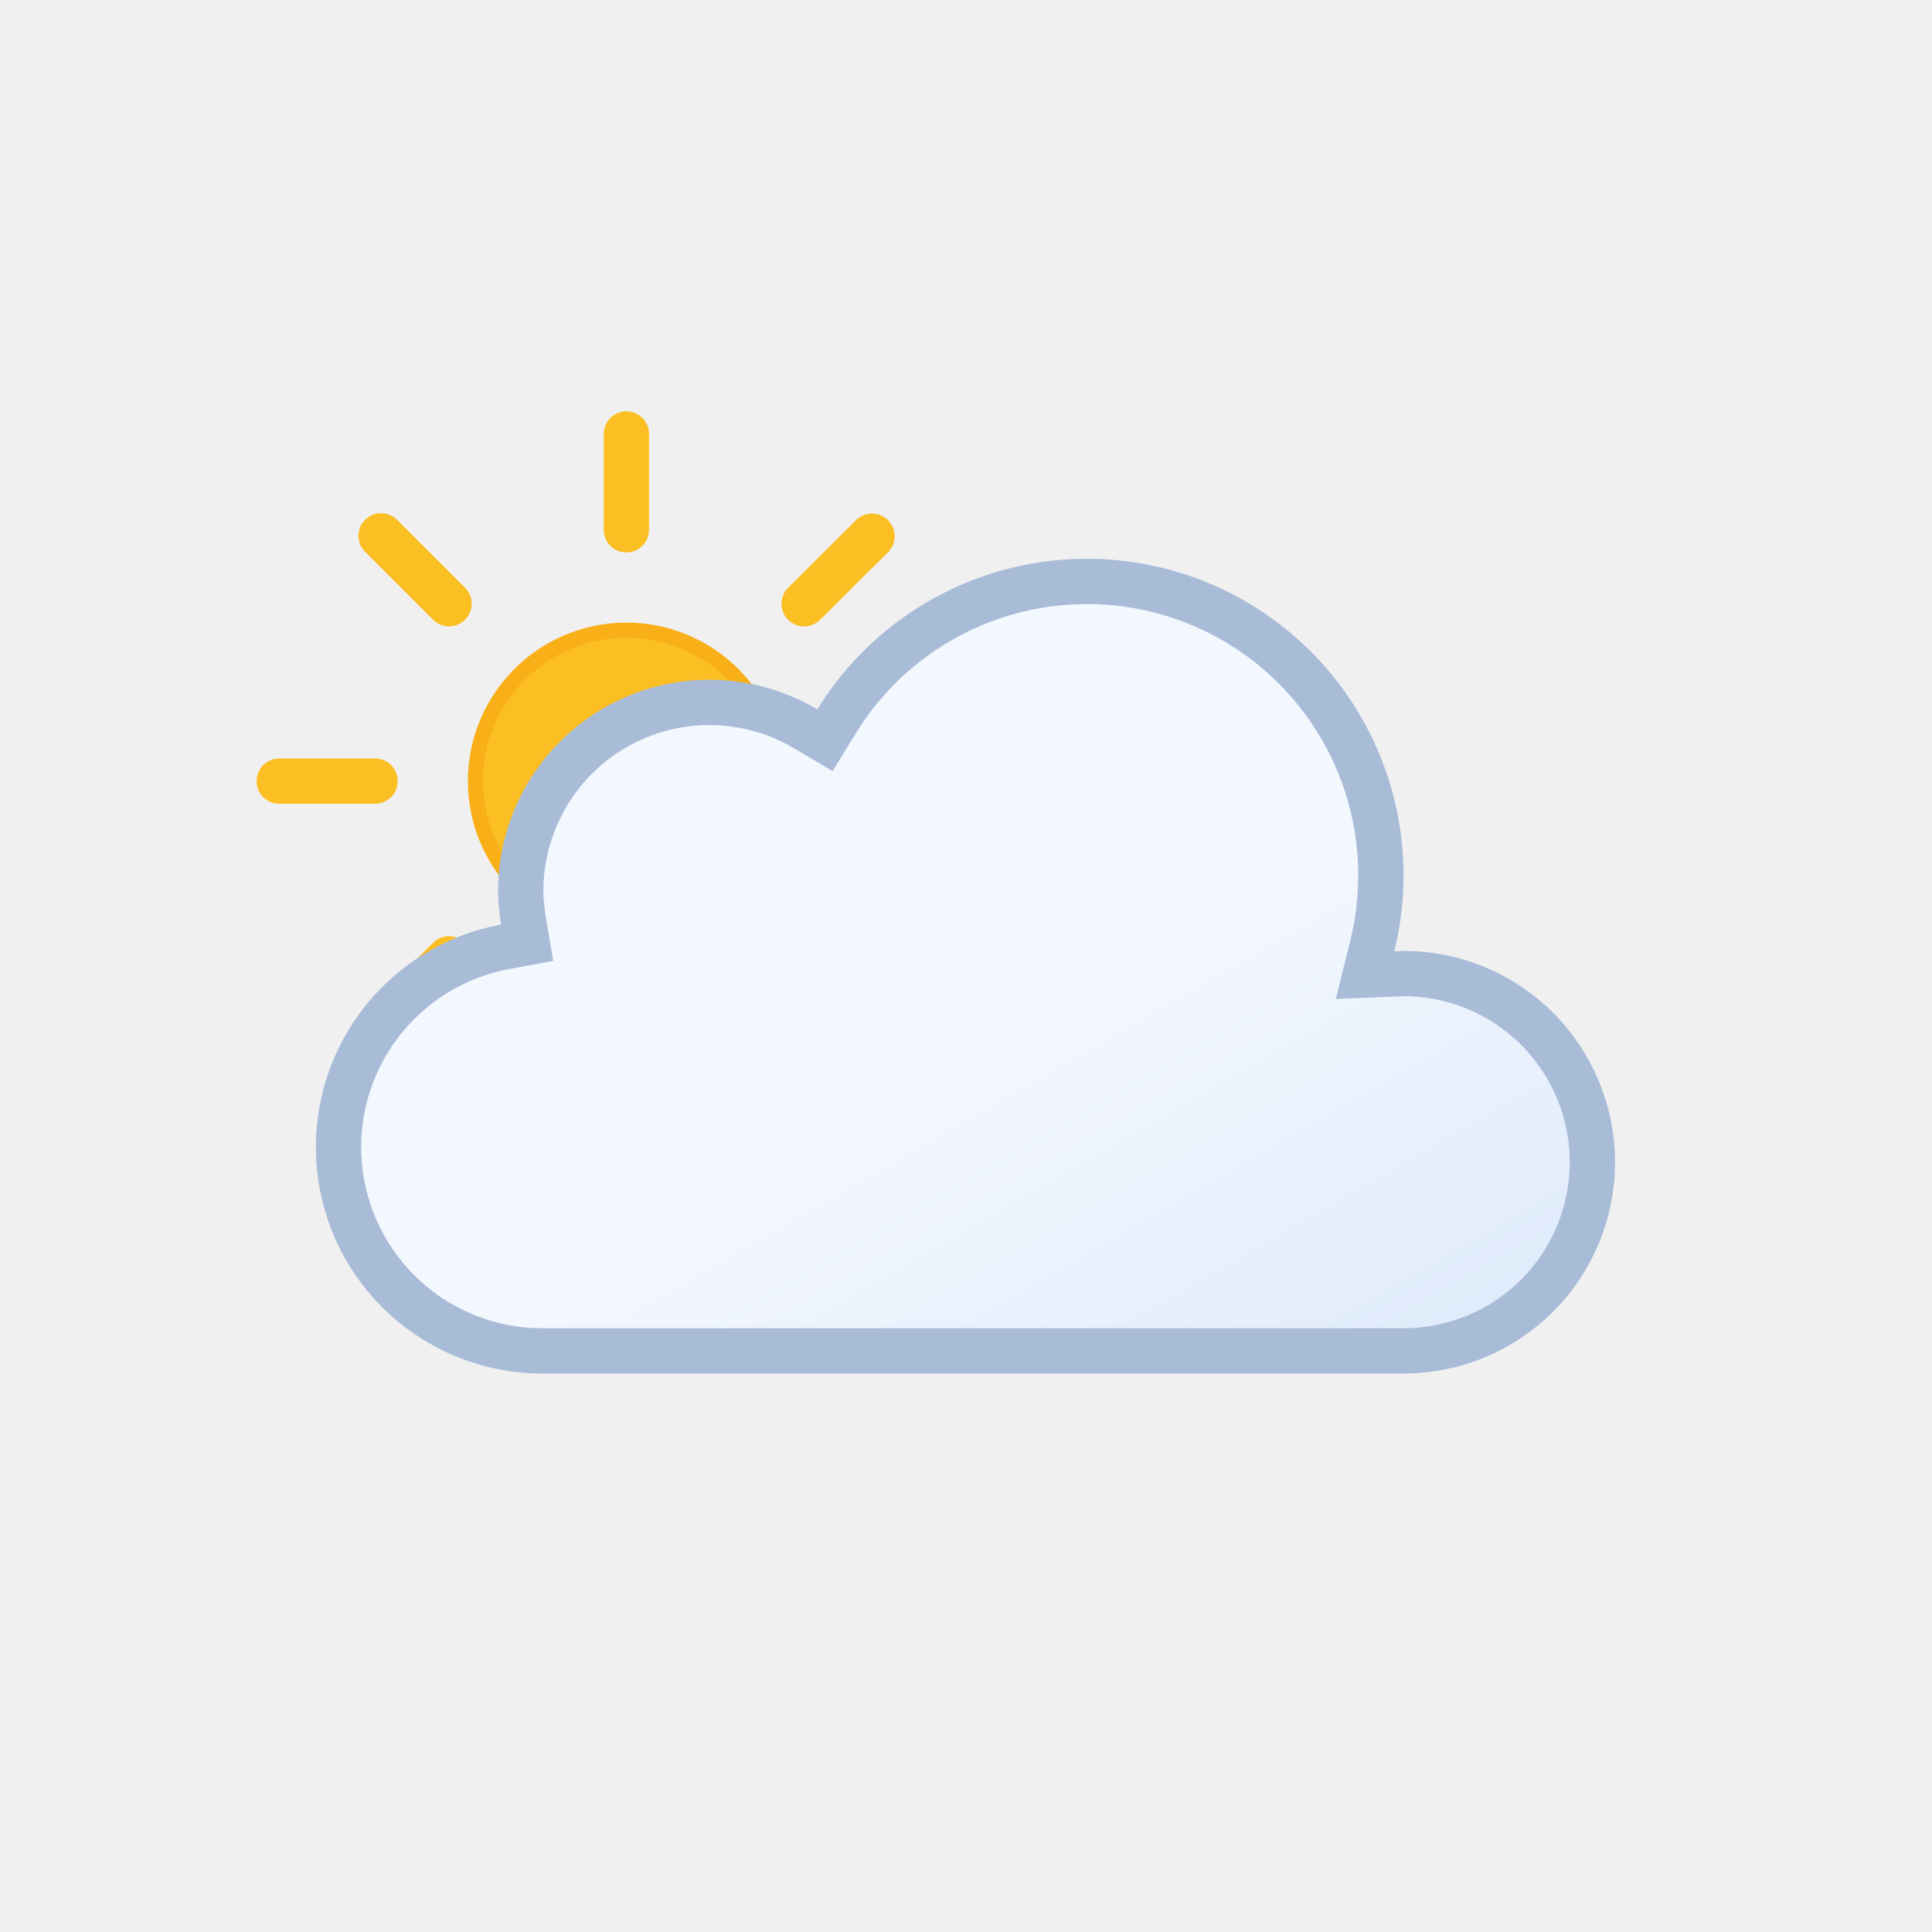
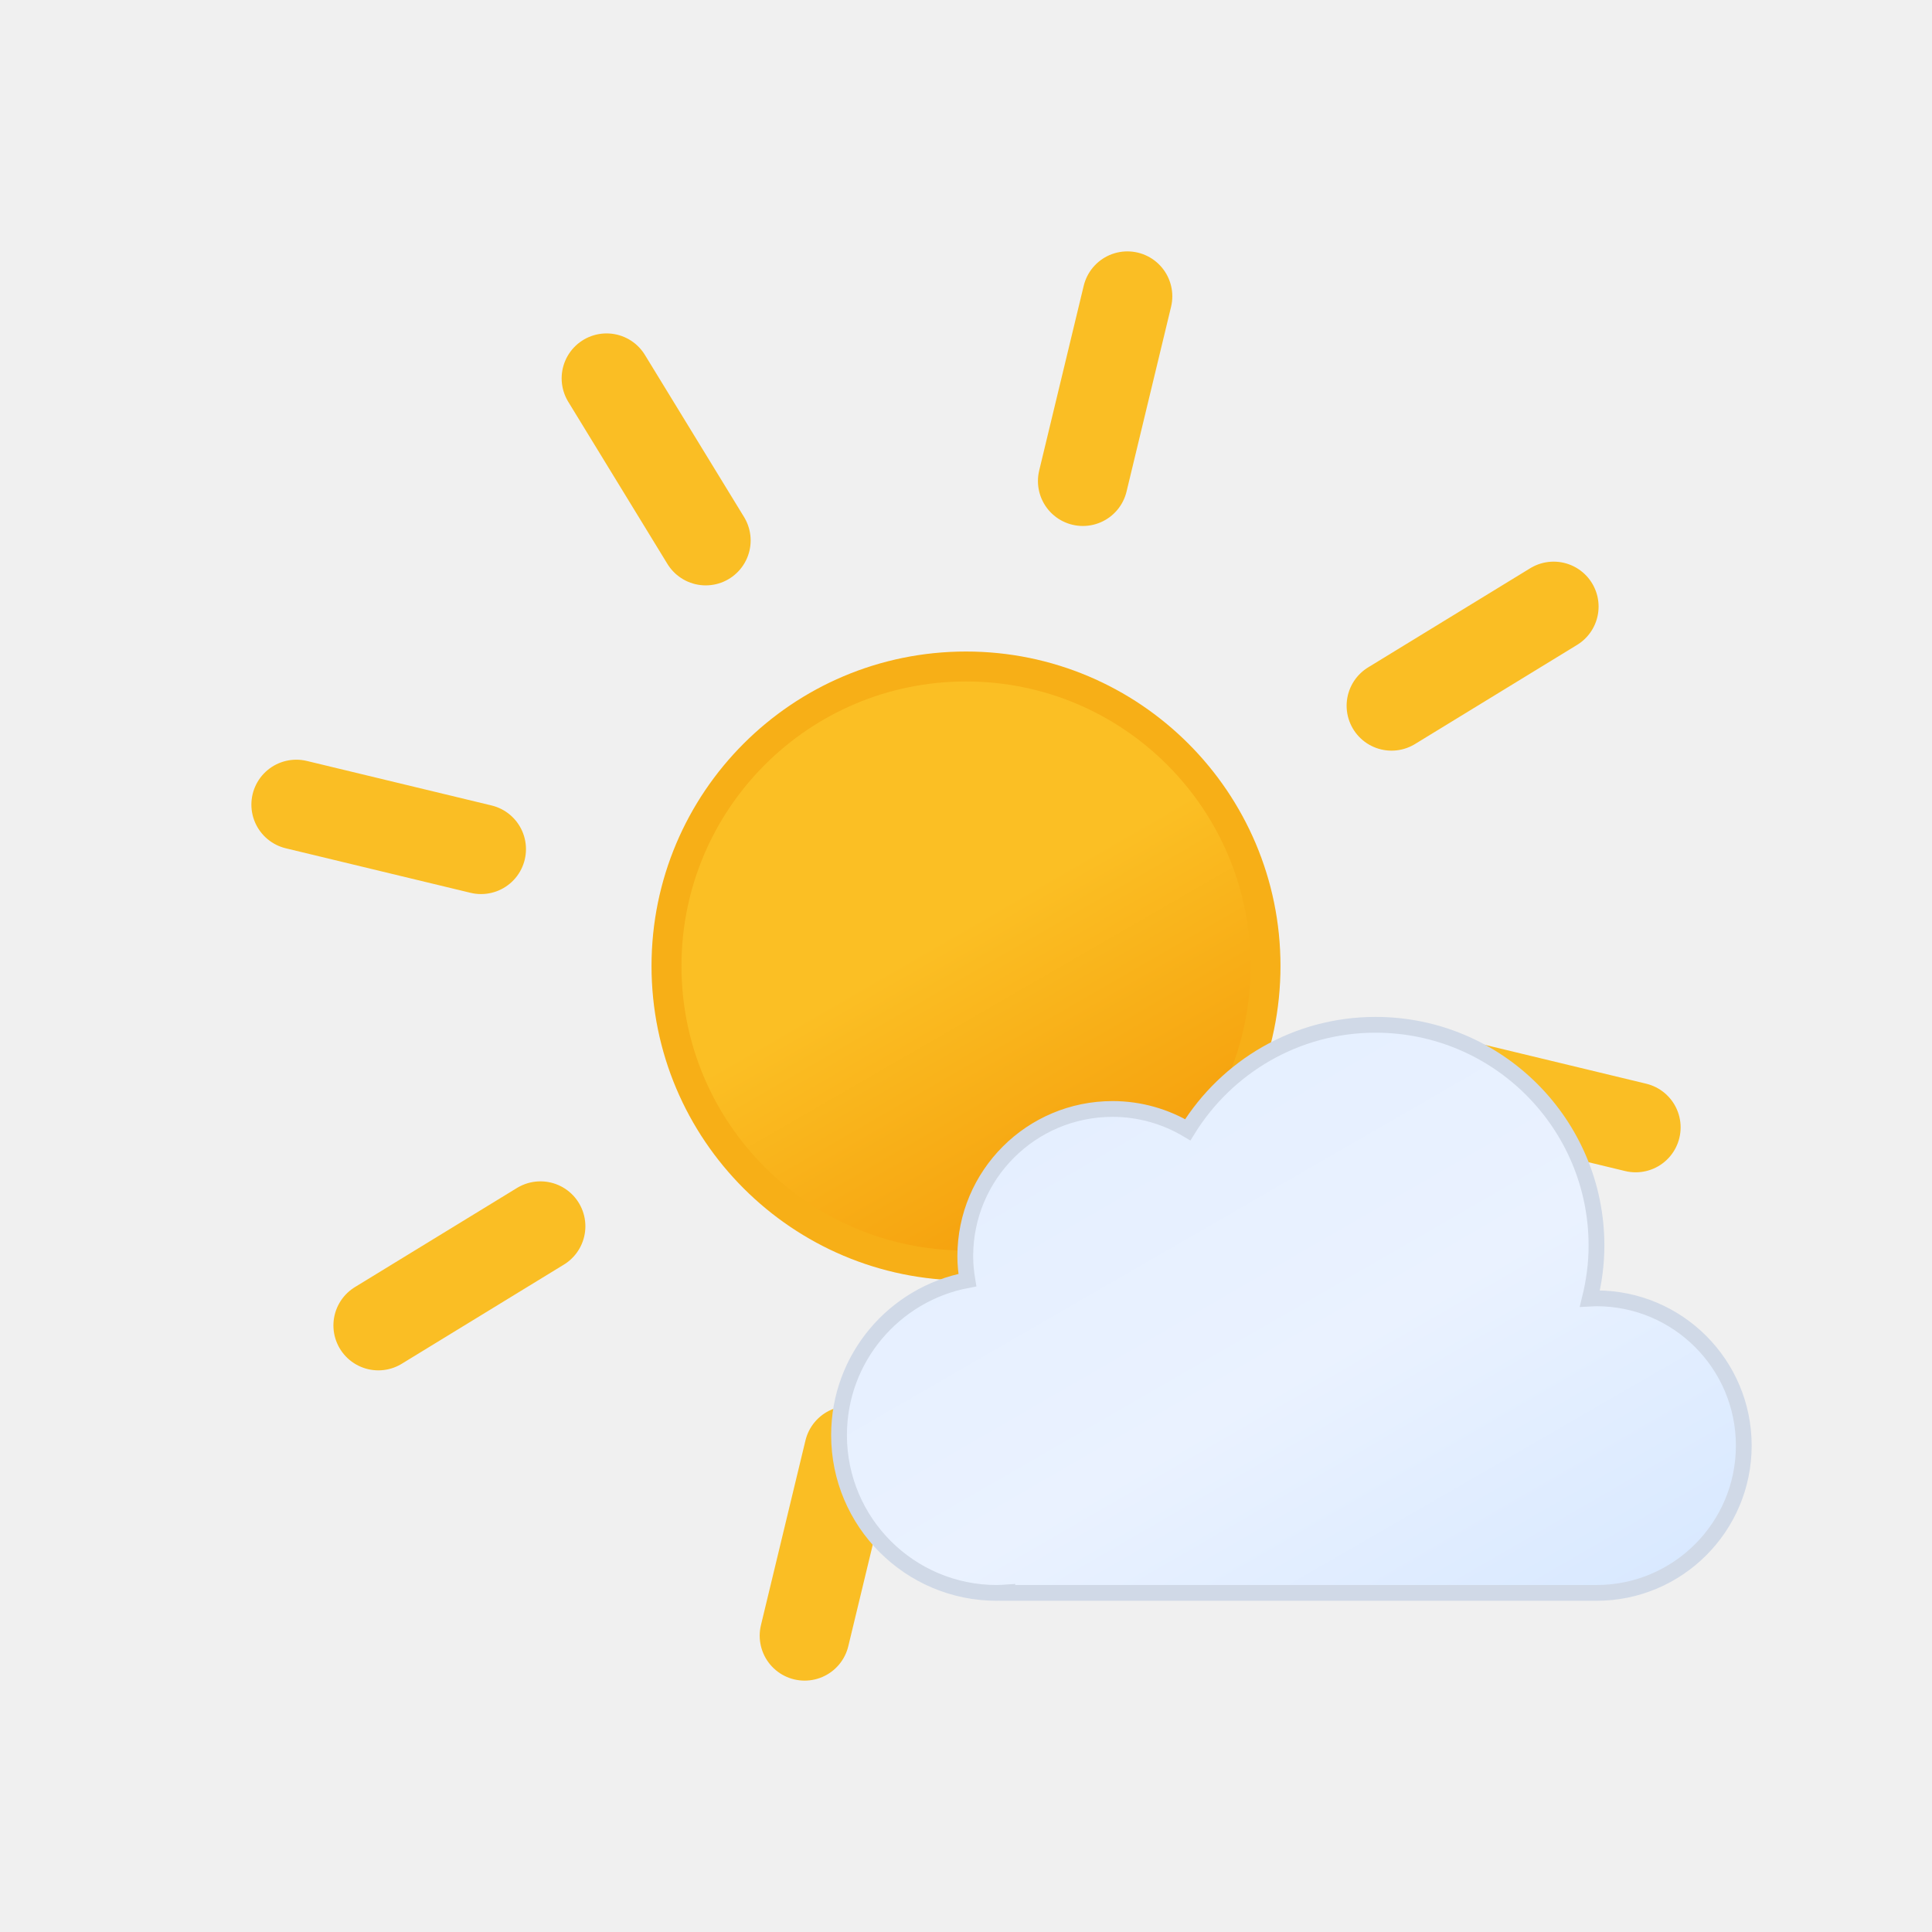
<svg xmlns="http://www.w3.org/2000/svg" width="512" height="512" viewBox="0 0 512 512" fill="none">
-   <g clip-path="url(#clip0_166_6034)">
-     <g clip-path="url(#clip1_166_6034)">
-       <path d="M166 247C188.091 247 206 229.091 206 207C206 184.909 188.091 167 166 167C143.909 167 126 184.909 126 207C126 229.091 143.909 247 166 247Z" fill="url(#paint0_linear_166_6034)" stroke="#F8AF18" stroke-width="4" stroke-miterlimit="10" />
-       <path d="M166 140.4V115M166 299V273.6M213.1 160L231.1 142.1M101 272L119 254.1M119 160L101 142M231.1 272.1L213.1 254.1M74 207H99.4M258 207H232.6" stroke="#FBBF24" stroke-width="12" stroke-miterlimit="10" stroke-linecap="round" />
+   <g clip-path="url(#clip0_72008_14804)">
+     <mask id="mask0_72008_14804" style="mask-type:luminance" maskUnits="userSpaceOnUse" x="0" y="0" width="512" height="512">
+       <path d="M512 0H0V512H512V0Z" fill="white" />
+     </mask>
+     <g mask="url(#mask0_72008_14804)">
+       <path d="M335.373 256C335.373 299.835 299.836 335.372 256.001 335.372C212.166 335.372 176.629 299.835 176.629 256C176.629 212.165 212.166 176.628 256.001 176.628C299.836 176.628 335.373 212.165 335.373 256Z" fill="url(#paint0_linear_72008_14804)" />
+       <path d="M335.373 256C335.373 299.835 299.836 335.372 256.001 335.372C212.166 335.372 176.629 299.835 176.629 256C176.629 212.165 212.166 176.628 256.001 176.628C299.836 176.628 335.373 212.165 335.373 256Z" stroke="#F7AF17" stroke-width="7.937" stroke-miterlimit="10" />
+       <path d="M286.97 127.483L298.768 78.525M213.232 433.475L225.03 384.517M368.774 187.024L411.736 160.747M100.264 351.253L143.226 324.976M187.024 143.226L160.748 100.264M351.253 411.736L324.976 368.774M78.525 213.232L127.483 225.03M433.476 298.768L384.517 286.97" stroke="#FABE24" stroke-width="23.812" stroke-miterlimit="10" stroke-linecap="round" />
+       <path d="M423.087 344.071C422.492 344.071 421.913 344.133 421.324 344.16C422.434 339.658 423.087 334.976 423.087 330.131C423.087 297.796 396.874 271.583 364.539 271.583C343.489 271.583 325.088 282.729 314.771 299.404C308.931 295.923 302.131 293.887 294.839 293.887C273.283 293.887 255.807 311.362 255.807 332.919C255.807 335.08 256.028 337.185 256.366 339.25C237.004 342.909 222.352 359.889 222.352 380.315C222.352 403.411 241.075 422.135 264.171 422.135C265.113 422.135 266.034 422.055 266.959 421.994V422.135H423.087C444.644 422.135 462.119 404.66 462.119 383.103C462.119 361.546 444.644 344.071 423.087 344.071Z" fill="url(#paint1_linear_72008_14804)" />
+       <path d="M423.087 344.071C422.492 344.071 421.913 344.133 421.324 344.16C422.434 339.658 423.087 334.976 423.087 330.131C423.087 297.796 396.874 271.583 364.539 271.583C343.489 271.583 325.088 282.729 314.771 299.404C308.931 295.923 302.131 293.887 294.839 293.887C273.283 293.887 255.807 311.362 255.807 332.919C255.807 335.08 256.028 337.185 256.366 339.25C237.004 342.909 222.352 359.889 222.352 380.315C222.352 403.411 241.075 422.135 264.171 422.135C265.113 422.135 266.034 422.055 266.959 421.994V422.135H423.087C444.644 422.135 462.119 404.66 462.119 383.103C462.119 361.546 444.644 344.071 423.087 344.071Z" stroke="#D0D9E7" stroke-width="4.182" stroke-miterlimit="10" />
    </g>
-     <path d="M369.74 258.095L372.117 258C385.335 258.031 398.006 263.296 407.355 272.645C416.732 282.022 422 294.739 422 308C422 321.261 416.732 333.979 407.355 343.356C397.979 352.732 385.261 358 372 358L148 358H148L144 358H143.985L143.97 358C130.479 358.067 117.452 353.08 107.452 344.023C97.453 334.965 91.207 322.493 89.942 309.061C88.678 295.629 92.488 282.21 100.622 271.446C108.755 260.682 120.624 253.352 133.89 250.9L139.707 249.825L138.715 243.994C138.264 241.346 138.025 238.667 138 235.982C138.029 227.175 140.383 218.532 144.826 210.927C149.273 203.313 155.656 197.01 163.326 192.658C170.996 188.306 179.68 186.061 188.498 186.149C197.316 186.236 205.954 188.655 213.536 193.159L218.613 196.175L221.709 191.146C231.449 175.325 246.522 163.505 264.209 157.82C281.896 152.134 301.032 152.957 318.166 160.14C335.3 167.323 349.302 180.393 357.647 196.992C365.992 213.59 368.13 232.625 363.675 250.661L361.76 258.415L369.74 258.095Z" fill="url(#paint1_linear_166_6034)" stroke="#A8BBD7" stroke-width="12" stroke-miterlimit="10" />
  </g>
  <defs>
-     <linearGradient id="paint0_linear_166_6034" x1="146" y1="172.4" x2="186" y2="241.7" gradientUnits="userSpaceOnUse">
+     <linearGradient id="paint0_linear_72008_14804" x1="214.331" y1="186.549" x2="293.717" y2="324.05" gradientUnits="userSpaceOnUse">
      <stop stop-color="#FBBF24" />
-       <stop offset="0.5" stop-color="#FBBF24" />
+       <stop offset="0.22" stop-color="#FBBF24" />
+       <stop offset="0.45" stop-color="#FBBF24" />
+       <stop offset="0.73" stop-color="#F8AE17" />
      <stop offset="1" stop-color="#F59E0B" />
    </linearGradient>
-     <linearGradient id="paint1_linear_166_6034" x1="180.5" y1="175.7" x2="313.6" y2="406.4" gradientUnits="userSpaceOnUse">
-       <stop stop-color="#F3F7FE" />
-       <stop offset="0.5" stop-color="#F3F7FE" />
-       <stop offset="1" stop-color="#DEEAFB" />
+     <linearGradient id="paint1_linear_72008_14804" x1="289.263" y1="290.402" x2="382.094" y2="451.189" gradientUnits="userSpaceOnUse">
+       <stop stop-color="#E5EFFF" />
+       <stop offset="0.49" stop-color="#EAF2FF" />
+       <stop offset="1" stop-color="#D9E9FF" />
    </linearGradient>
-     <clipPath id="clip0_166_6034">
-       <rect width="363" height="258" fill="white" transform="translate(68 109)" />
-     </clipPath>
-     <clipPath id="clip1_166_6034">
-       <rect width="196" height="196" fill="white" transform="translate(68 109)" />
+     <clipPath id="clip0_72008_14804">
+       <rect width="512" height="512" fill="white" />
    </clipPath>
  </defs>
</svg>
